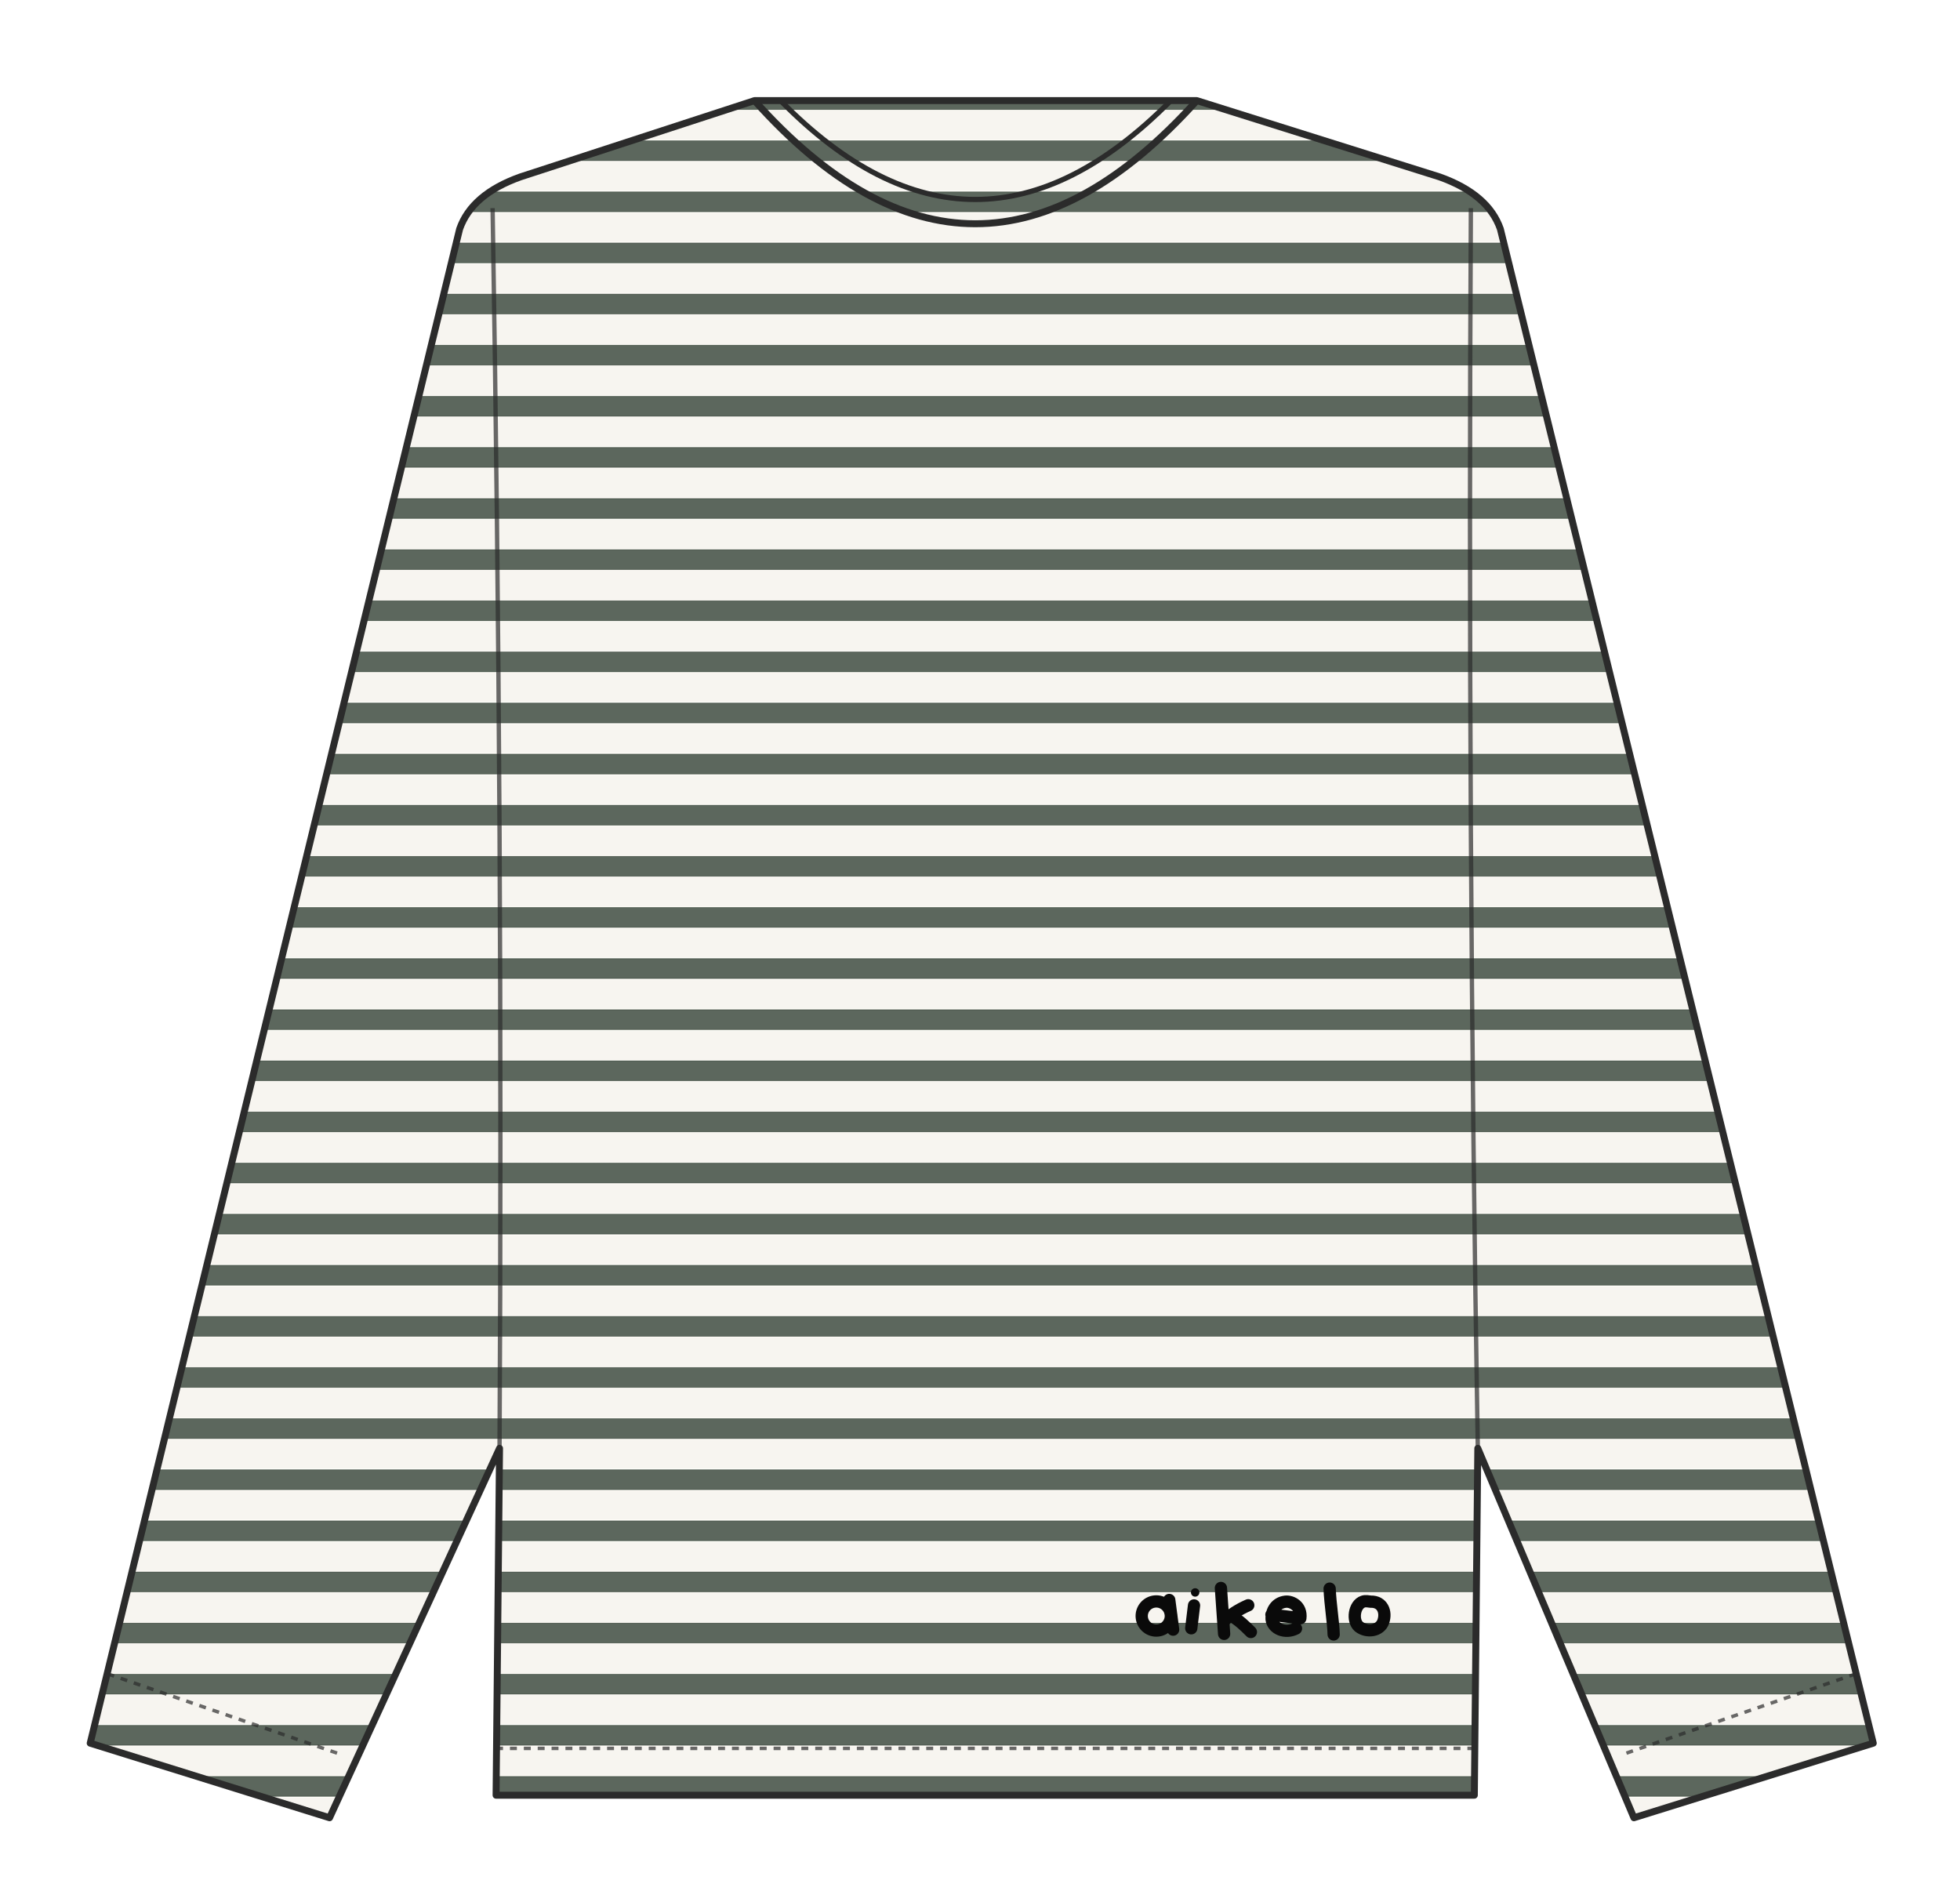
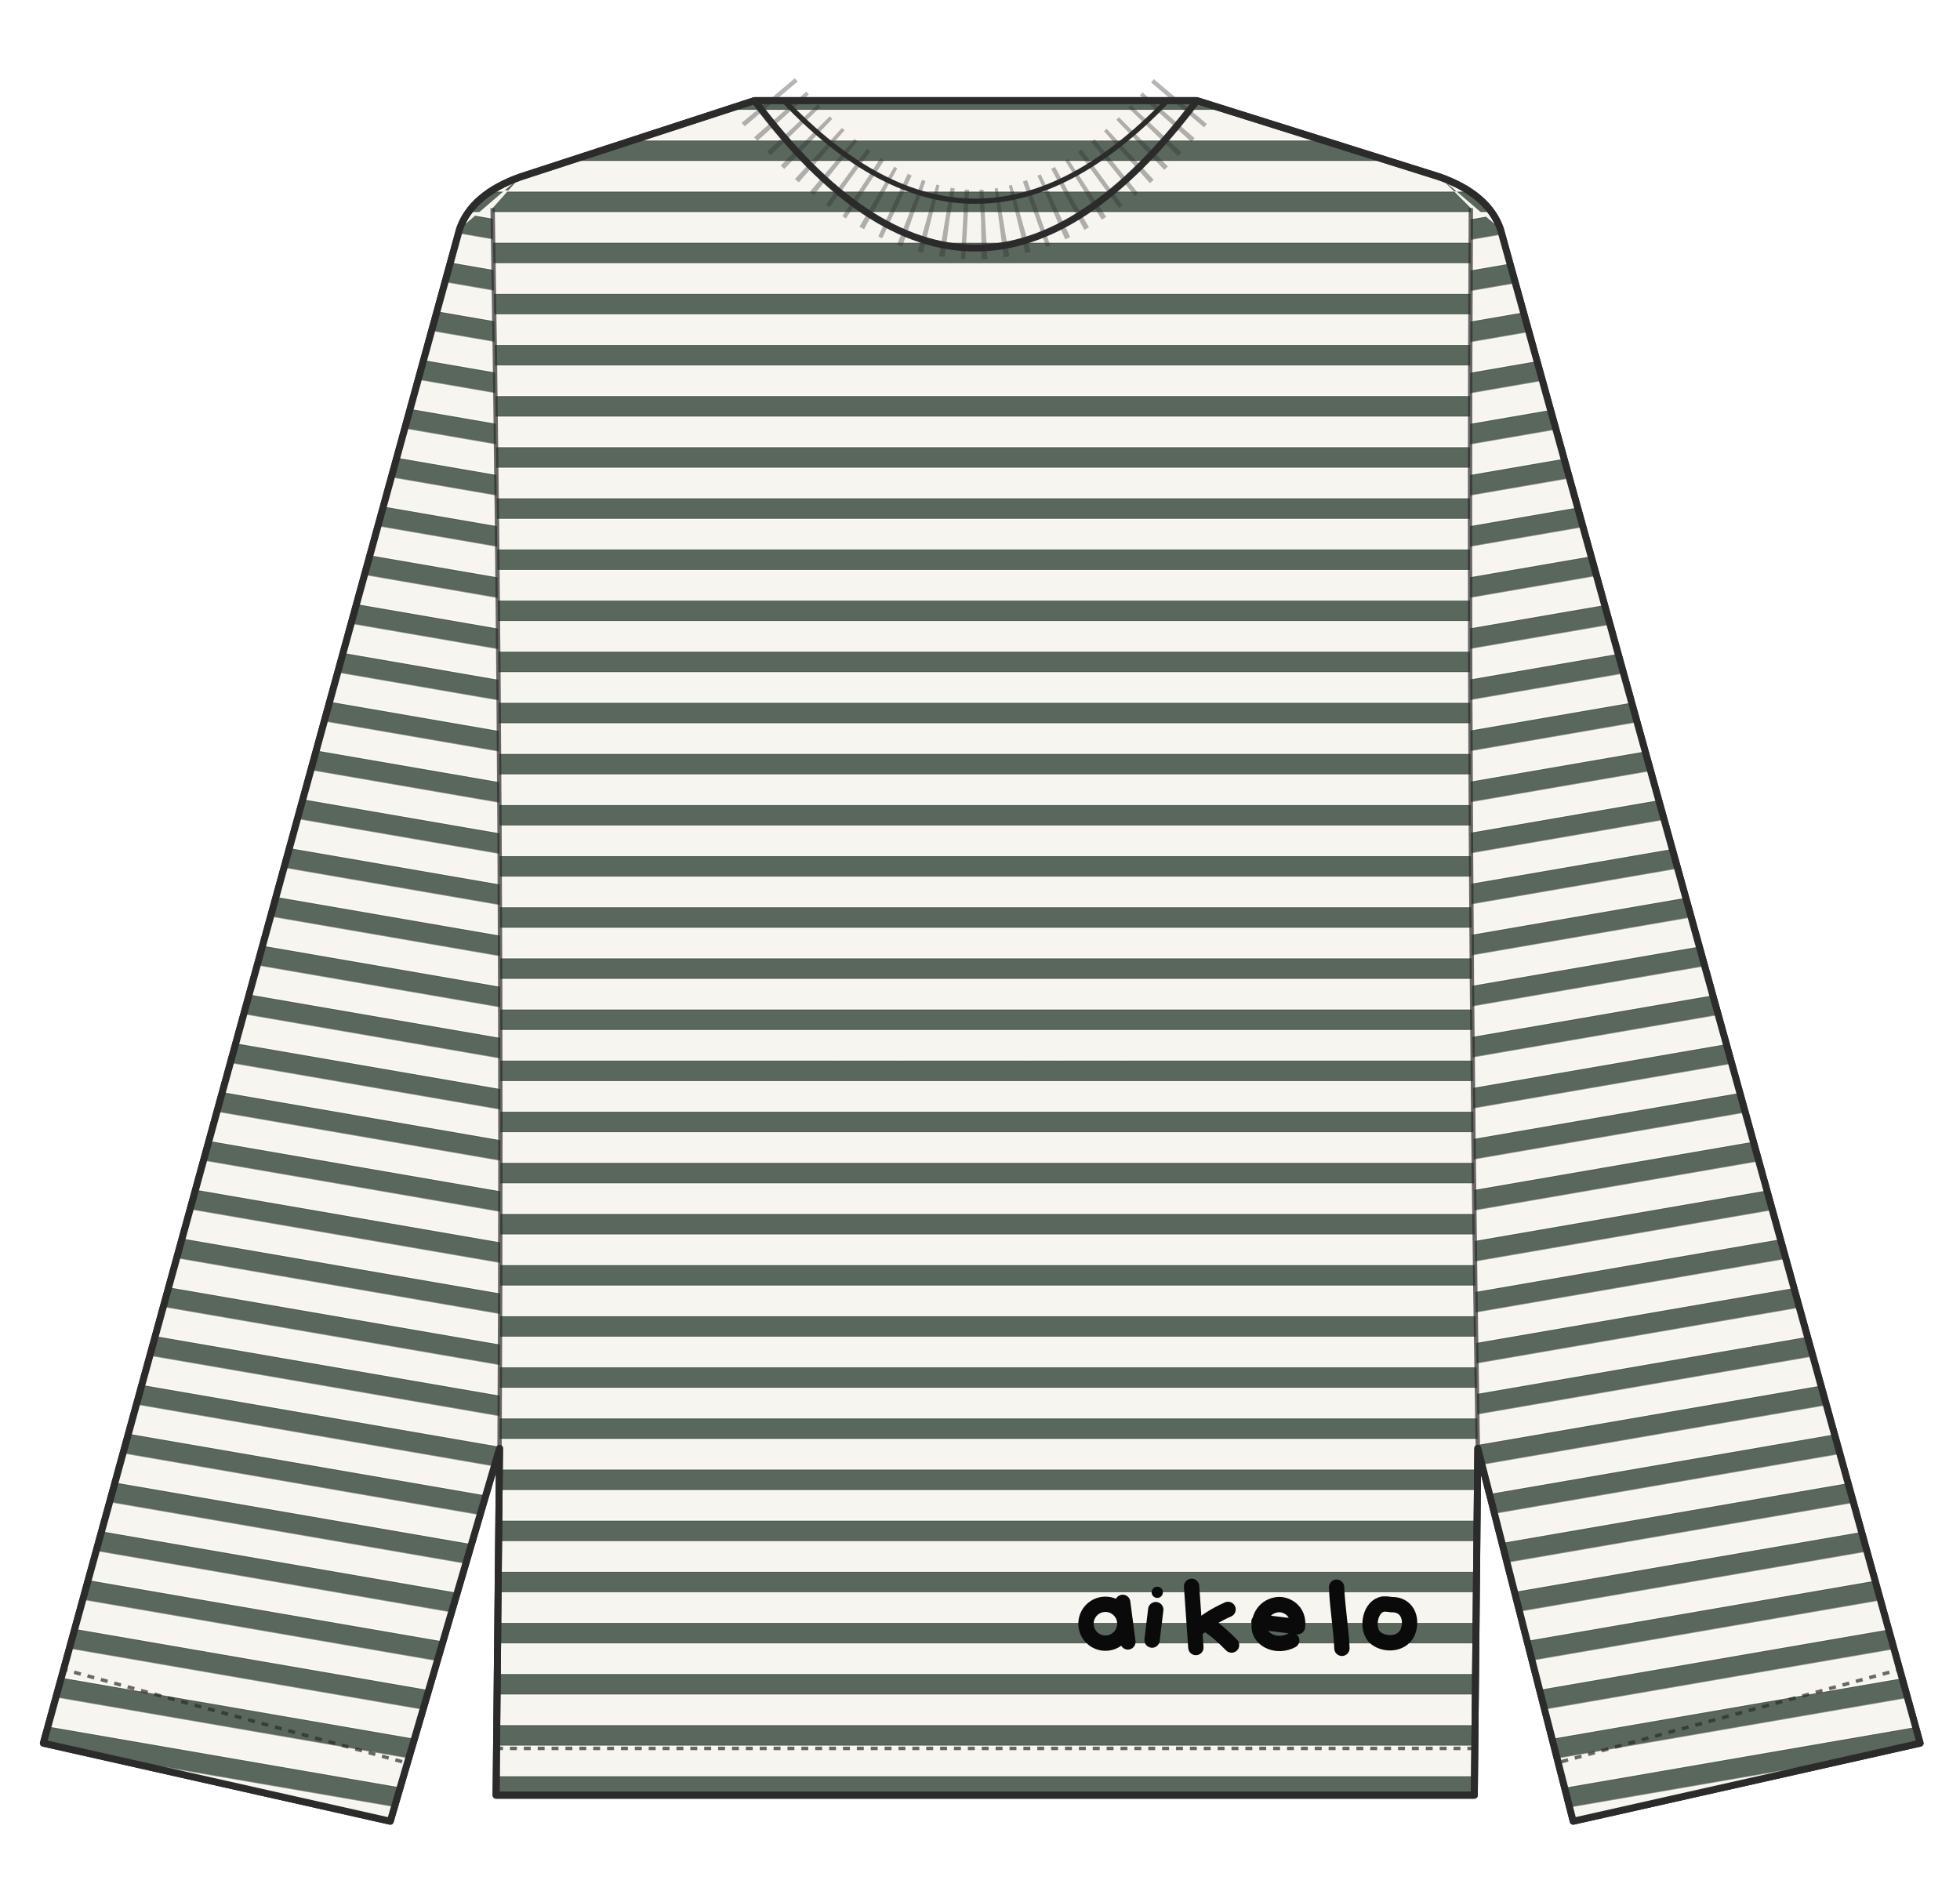
<svg xmlns="http://www.w3.org/2000/svg" viewBox="400 420 1130 1090">
  <defs>
-     <pattern id="st2" width="10" height="29.47" patternUnits="userSpaceOnUse">
-       <rect width="10" height="29.47" fill="#F7F5F0" />
-       <rect width="10" height="11.79" fill="#5C675D" />
+     <pattern id="st2b" width="10" height="29.471" patternUnits="userSpaceOnUse">
+       <rect width="10" height="29.471" fill="#F7F5F0" />
+       <rect width="10" height="11.788" fill="#59675C" />
+     </pattern>
+     <pattern id="st2l" width="10" height="29.041" patternUnits="userSpaceOnUse" patternTransform="rotate(9.8 688 890)">
+       <rect width="10" height="29.041" fill="#F7F5F0" />
+       <rect width="10" height="11.616" fill="#59675C" />
+     </pattern>
+     <pattern id="st2r" width="10" height="29.041" patternUnits="userSpaceOnUse" patternTransform="rotate(-9.8 1246 890)">
+       <rect width="10" height="29.041" fill="#F7F5F0" />
+       <rect width="10" height="11.616" fill="#59675C" />
    </pattern>
  </defs>
-   <path d="M835,478 L700,522 Q672,532 665,552 L452,1425 L590,1468 L688,1255 L686,1455 L1250,1455 L1252,1255 L1342,1468 L1480,1425 L1265,552 Q1258,532 1230,522 L1090,478 Z" fill="url(#st2)" stroke="#2B2B2B" stroke-width="4" stroke-linejoin="round" />
+   <path d="M835,478 L700,522 Q672,532 665,552 L425,1425 L625,1470 L688,1255 L686,1455 L1250,1455 L1252,1255 L1307,1470 L1507,1425 L1265,552 Q1258,532 1230,522 L1090,478 Z" fill="url(#st2b)" stroke="#2B2B2B" stroke-width="4" stroke-linejoin="round" />
+   <path d="M700,522 L665,552 L425,1425 L625,1470 L688,1255 Q690,900 684,540 Z" fill="url(#st2l)" />
+   <path d="M1230,522 L1265,552 L1507,1425 L1307,1470 L1252,1255 Q1246,900 1248,540 Z" fill="url(#st2r)" />
+   <path d="M835,478 L700,522 Q672,532 665,552 L425,1425 L625,1470 L688,1255 L686,1455 L1250,1455 L1252,1255 L1307,1470 L1507,1425 L1265,552 Q1258,532 1230,522 L1090,478 Z" fill="none" stroke="#2B2B2B" stroke-width="4" stroke-linejoin="round" />
  <path d="M684,540 Q690,900 688,1255 M1248,540 Q1246,900 1252,1255" fill="none" stroke="#2B2B2B" stroke-width="2.5" opacity=".7" />
-   <path d="M686,1428 L1250,1428 M462,1385 L598,1432 M1470,1385 L1334,1432" fill="none" stroke="#2B2B2B" stroke-width="2" stroke-dasharray="4 4" opacity=".7" />
-   <path d="M835,478 Q962,620 1090,478" fill="none" stroke="#2B2B2B" stroke-width="4" />
-   <path d="M850,478 Q962,592 1075,478" fill="none" stroke="#2B2B2B" stroke-width="3" />
+   <path d="M686,1428 L1250,1428 M435,1382 L633,1436 M1497,1382 L1299,1436" fill="none" stroke="#2B2B2B" stroke-width="2" stroke-dasharray="4 4" opacity=".7" />
+   <path d="M843,478 Q962,621 1081,478" fill="none" stroke="#2B2B2B" stroke-width="40" stroke-dasharray="2.5 8" opacity=".35" />
+   <path d="M835,478 Q962,648 1090,478" fill="none" stroke="#2B2B2B" stroke-width="4" />
+   <path d="M852,478 Q962,594 1073,478" fill="none" stroke="#2B2B2B" stroke-width="3" />
  <g transform="translate(485.63 466.00) scale(1.4735)">
    <g transform="translate(-19.0 -5.8) scale(1.15)" />
-     <g transform="translate(385.9 592.9) rotate(-6) scale(0.15)" opacity="1" fill="none" stroke="#0A0A0A" stroke-width="32" stroke-linecap="round" stroke-linejoin="round">
+     <g transform="translate(363.2 593.2) rotate(-6) scale(0.2)" opacity="1" fill="none" stroke="#0A0A0A" stroke-width="30" stroke-linecap="round" stroke-linejoin="round">
      <circle cx="50" cy="60" r="38" />
      <path d="M88 22 L90 100" />
    </g>
-     <g transform="translate(407.8 590.8) rotate(5) scale(0.15)" opacity="1" fill="none" stroke="#0A0A0A" stroke-width="32" stroke-linecap="round" stroke-linejoin="round">
+     <g transform="translate(392.4 590.4) rotate(5) scale(0.2)" opacity="1" fill="none" stroke="#0A0A0A" stroke-width="30" stroke-linecap="round" stroke-linejoin="round">
      <path d="M12 40 L10 100" />
      <circle cx="12" cy="6" r="11" fill="#0A0A0A" stroke="none" />
    </g>
-     <g transform="translate(418.3 593.2) rotate(-4) scale(0.15)" opacity="1" fill="none" stroke="#0A0A0A" stroke-width="32" stroke-linecap="round" stroke-linejoin="round">
+     <g transform="translate(406.4 593.6) rotate(-4) scale(0.2)" opacity="1" fill="none" stroke="#0A0A0A" stroke-width="30" stroke-linecap="round" stroke-linejoin="round">
      <path d="M10 -20 L10 100" />
      <path d="M78 30 C50 40 30 52 12 66" />
      <path d="M34 56 C52 68 66 84 80 100" />
    </g>
-     <g transform="translate(438.7 591.1) rotate(7) scale(0.15)" opacity="1" fill="none" stroke="#0A0A0A" stroke-width="32" stroke-linecap="round" stroke-linejoin="round">
+     <g transform="translate(433.6 590.8) rotate(7) scale(0.2)" opacity="1" fill="none" stroke="#0A0A0A" stroke-width="30" stroke-linecap="round" stroke-linejoin="round">
      <path d="M12 62 H88 C88 30 60 20 44 24 C20 30 10 52 14 74 C20 98 54 108 80 90" />
    </g>
-     <g transform="translate(460.6 593.5) rotate(-5) scale(0.15)" opacity="1" fill="none" stroke="#0A0A0A" stroke-width="32" stroke-linecap="round" stroke-linejoin="round">
+     <g transform="translate(462.8 594.0) rotate(-5) scale(0.2)" opacity="1" fill="none" stroke="#0A0A0A" stroke-width="30" stroke-linecap="round" stroke-linejoin="round">
      <path d="M12 -20 C10 20 14 70 12 100" />
    </g>
-     <g transform="translate(471.1 591.4) rotate(6) scale(0.15)" opacity="1" fill="none" stroke="#0A0A0A" stroke-width="32" stroke-linecap="round" stroke-linejoin="round">
+     <g transform="translate(476.8 591.2) rotate(6) scale(0.2)" opacity="1" fill="none" stroke="#0A0A0A" stroke-width="30" stroke-linecap="round" stroke-linejoin="round">
      <path d="M50 22 C80 18 94 44 88 70 C82 96 48 104 26 90 C6 76 8 34 30 24 C36 21 44 22 50 22Z" />
    </g>
  </g>
</svg>
